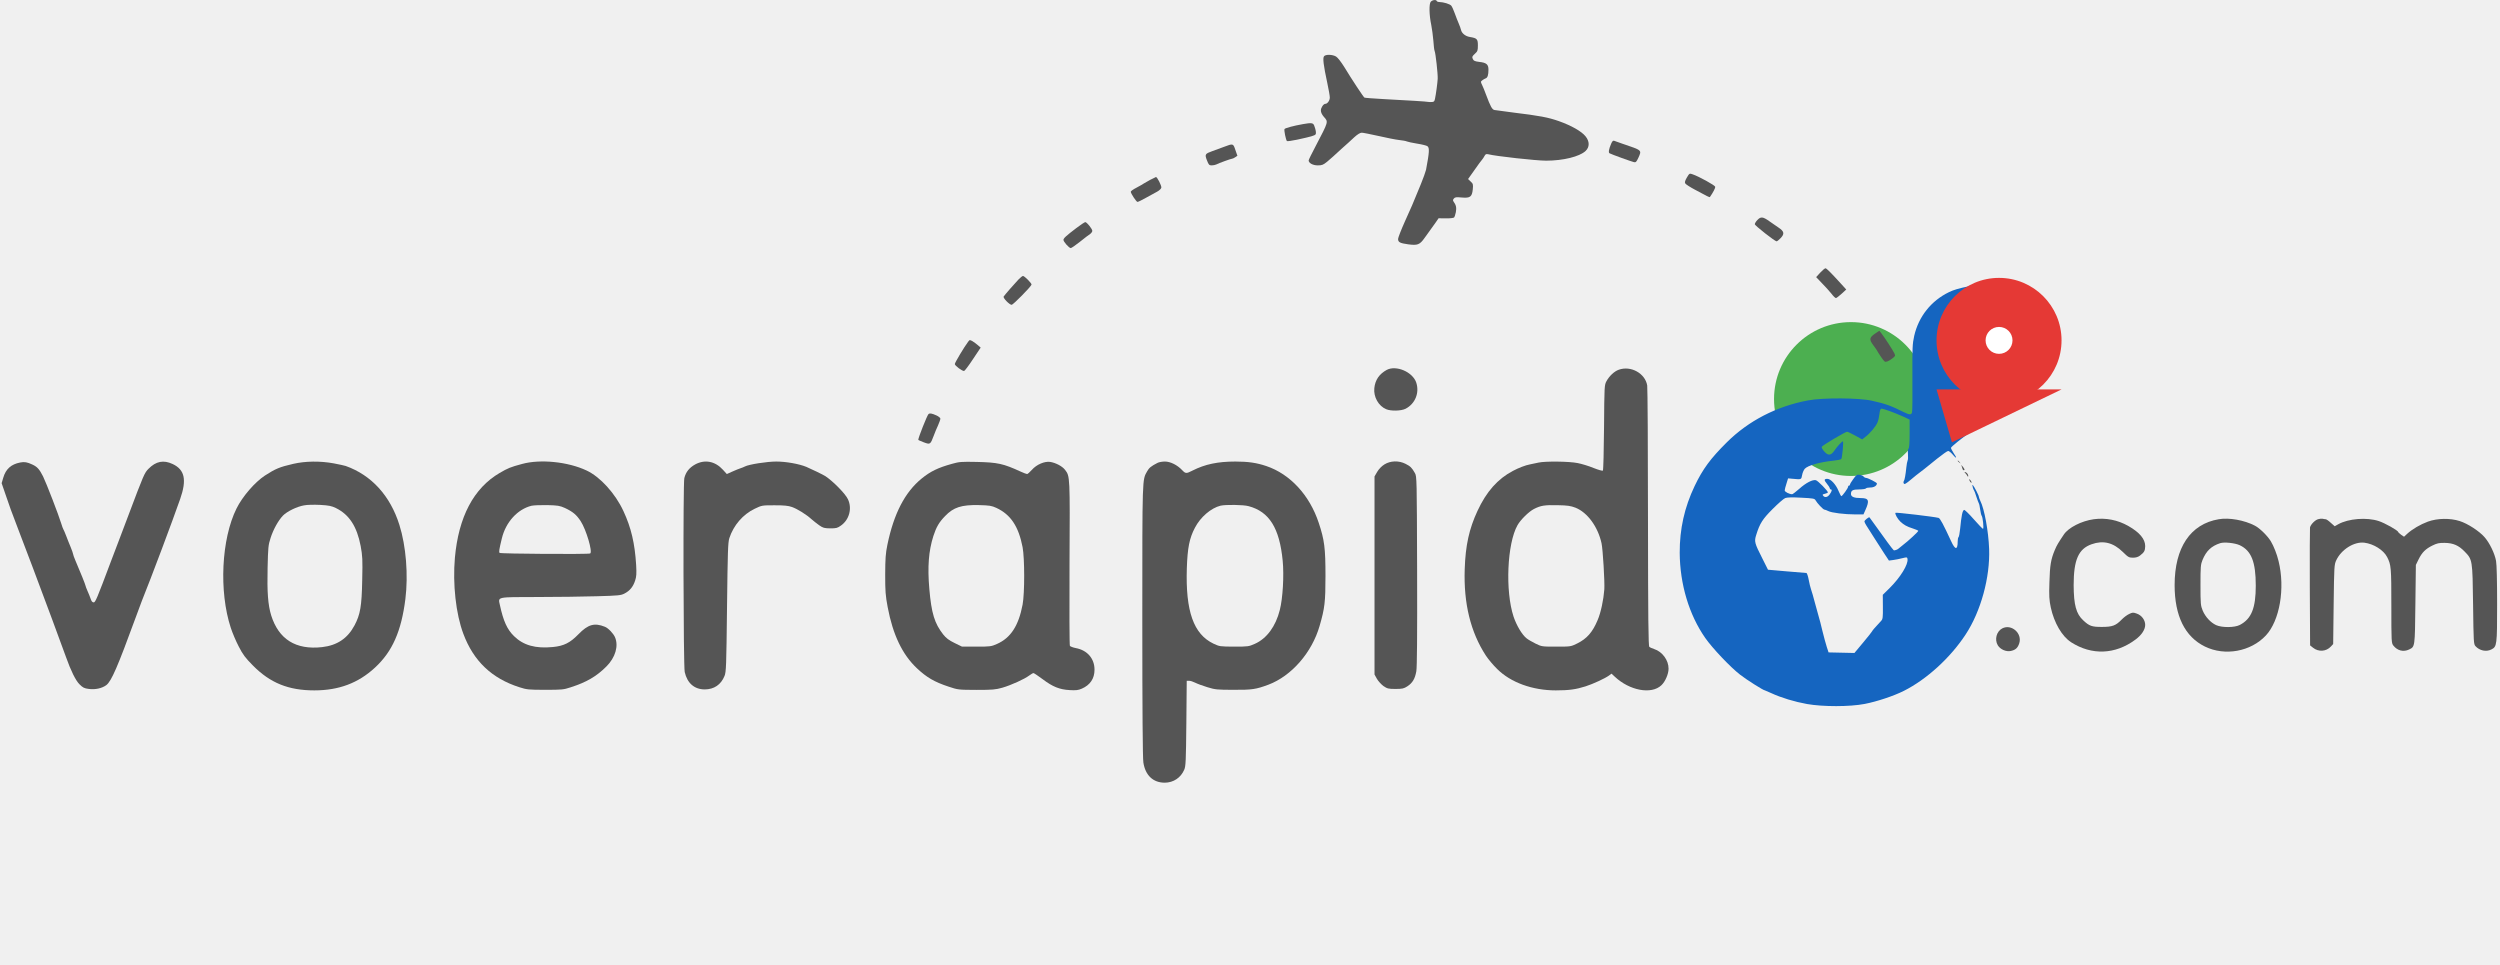
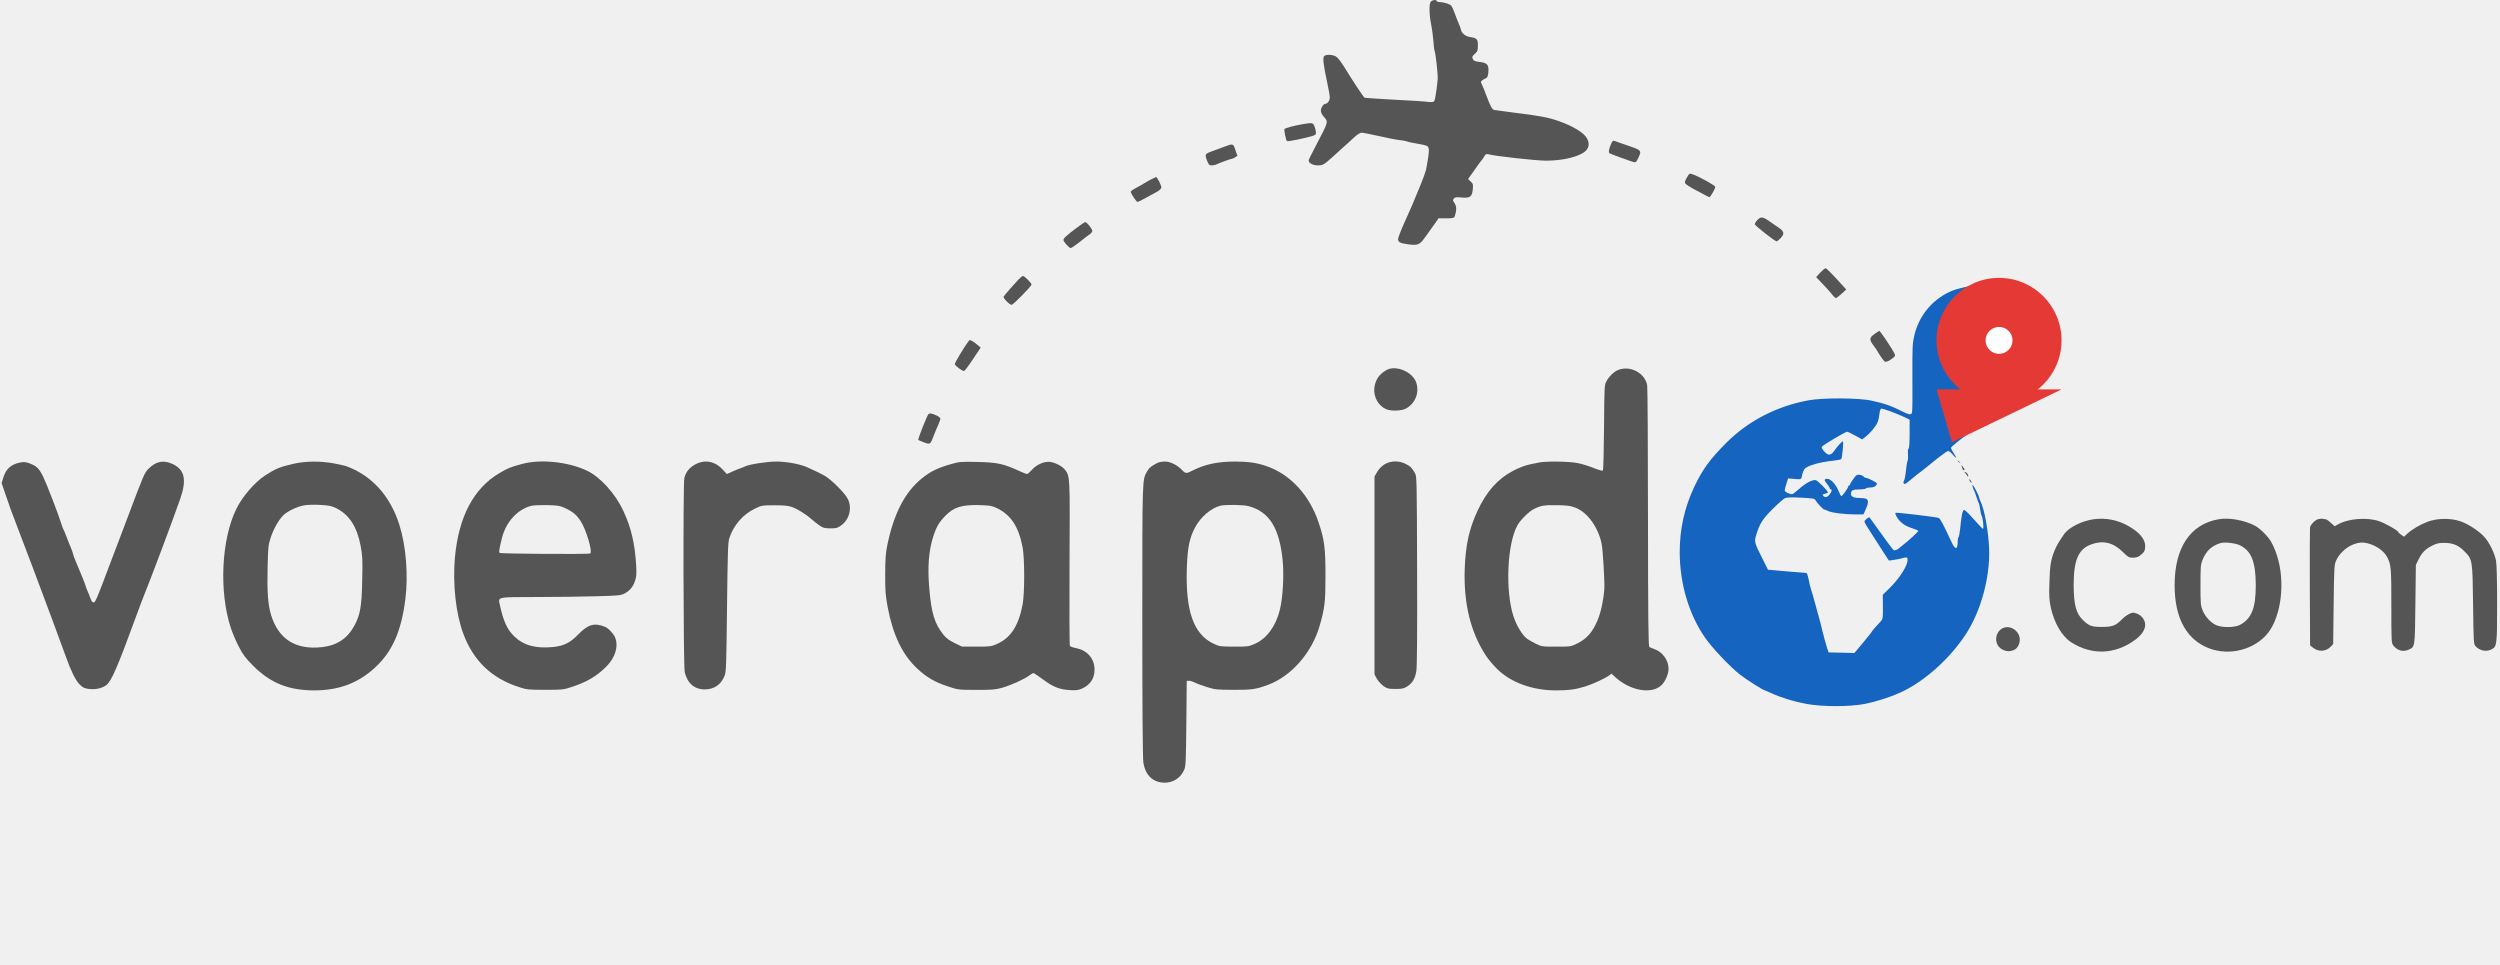
<svg xmlns="http://www.w3.org/2000/svg" viewBox="0 0 2600 1003" preserveAspectRatio="xMidYMid meet">
  <g transform="translate(0,1003) scale(0.1,-0.1)" fill="#555555" stroke="none">
    <path d="M14880 10012 c-19 -21 -17 -138 5 -241 8 -41 18 -115 22 -165 3 -50 9 -98 13 -106 10 -19 35 -243 32 -290 -2 -41 -18 -160 -28 -207 -5 -27 -11 -33 -33 -34 -14 -1 -30 0 -36 1 -13 4 -208 16 -458 29 -108 6 -202 13 -207 16 -11 7 -132 190 -210 319 -32 51 -67 97 -85 108 -37 22 -108 24 -125 3 -15 -18 -6 -93 34 -279 14 -65 26 -133 26 -150 0 -32 -25 -66 -47 -66 -19 0 -46 -40 -46 -69 0 -19 11 -43 31 -66 48 -54 51 -44 -86 -306 -40 -75 -72 -141 -72 -147 0 -28 44 -52 95 -52 44 0 56 5 97 38 25 21 53 45 61 53 8 8 50 46 93 85 43 38 101 90 129 117 33 30 61 47 77 47 14 0 92 -16 174 -34 82 -19 178 -38 214 -42 36 -4 72 -10 81 -15 9 -4 57 -15 108 -23 51 -8 99 -20 107 -27 22 -18 19 -62 -15 -244 -5 -22 -29 -89 -54 -150 -25 -60 -53 -128 -62 -150 -21 -53 -22 -55 -104 -238 -39 -87 -71 -169 -71 -182 0 -34 19 -44 105 -56 98 -13 120 -5 171 67 22 30 50 70 64 89 14 19 38 52 53 74 l28 41 76 -1 c41 -1 80 4 85 9 6 6 14 31 19 56 8 46 3 72 -23 108 -9 13 -9 20 2 33 12 15 26 16 81 11 88 -8 108 6 116 85 5 52 3 58 -22 81 l-27 26 66 93 c36 52 72 101 80 109 7 8 19 26 25 38 10 19 18 22 37 18 82 -21 501 -67 604 -67 177 0 347 42 410 101 43 40 43 100 -1 153 -42 52 -149 112 -276 157 -114 40 -200 56 -478 90 -93 12 -180 24 -193 26 -24 5 -41 36 -87 159 -14 39 -33 85 -42 103 -15 31 -15 33 3 47 10 8 26 17 35 20 20 7 29 35 29 91 0 54 -21 72 -94 80 -48 6 -60 11 -69 31 -9 21 -7 27 21 53 29 26 32 34 32 88 0 65 -9 75 -81 87 -47 7 -85 37 -94 72 -3 15 -14 45 -24 68 -10 22 -28 69 -41 105 -13 36 -29 72 -37 81 -14 17 -79 37 -123 38 -14 0 -26 5 -28 11 -6 16 -45 11 -62 -8z" />
    <path d="M13550 8739 c-97 -17 -185 -41 -191 -51 -7 -11 14 -114 25 -125 3 -4 50 3 104 14 148 32 186 43 194 56 8 13 3 45 -14 90 -11 30 -29 32 -118 16z" />
    <path d="M16755 8533 c-23 -54 -29 -89 -16 -97 14 -9 229 -87 256 -93 17 -4 25 5 44 46 36 81 42 76 -165 146 -39 14 -78 27 -87 31 -12 4 -20 -5 -32 -33z" />
    <path d="M12730 8503 c-36 -14 -90 -34 -120 -44 -78 -28 -82 -34 -58 -96 18 -47 24 -53 49 -53 16 0 37 4 47 9 26 14 156 61 168 61 5 0 19 7 31 15 l22 15 -21 60 c-23 69 -23 69 -118 33z" />
    <path d="M17543 8183 c-19 -33 -24 -50 -16 -61 5 -9 50 -38 99 -64 131 -71 153 -82 157 -77 33 47 58 94 55 107 -3 15 -169 107 -237 130 -30 11 -32 9 -58 -35z" />
    <path d="M11961 8159 c-29 -16 -58 -32 -65 -37 -6 -5 -39 -24 -73 -42 -35 -18 -63 -37 -63 -44 0 -18 58 -106 70 -106 6 0 46 19 88 43 42 24 95 53 117 64 23 13 41 30 43 42 3 20 -44 112 -56 110 -4 -1 -31 -15 -61 -30z" />
    <path d="M18277 7742 c-15 -15 -27 -35 -27 -44 0 -14 209 -178 227 -178 5 0 24 15 42 34 42 44 37 70 -22 109 -23 16 -67 46 -97 67 -66 47 -88 49 -123 12z" />
    <path d="M11195 7659 c-109 -83 -135 -107 -135 -124 0 -19 58 -85 76 -85 7 0 51 30 96 66 46 37 93 73 106 81 12 9 22 23 22 32 0 20 -57 91 -73 91 -7 0 -48 -28 -92 -61z" />
    <path d="M18930 7194 l-42 -46 59 -62 c33 -33 77 -82 98 -108 20 -27 42 -48 49 -48 6 1 33 21 59 45 l48 44 -48 53 c-114 125 -157 168 -168 168 -7 0 -32 -21 -55 -46z" />
    <path d="M10591 7122 c-41 -43 -142 -159 -153 -176 -9 -14 60 -86 83 -86 16 0 199 186 207 210 4 12 -73 90 -89 90 -6 0 -28 -17 -48 -38z" />
-     <circle fill="#4CAF50" cx="19250" cy="5880" r="800" />
    <path fill="#1565C0" d="M20475 7053 c-107 -23 -158 -38 -205 -61 -186 -90 -316 -254 -362 -454 -19 -86 -20 -120 -19 -435 2 -189 0 -352 -4 -363 -8 -26 -27 -25 -84 3 -129 65 -191 88 -331 119 -133 31 -513 33 -665 4 -328 -61 -620 -212 -846 -436 -170 -169 -250 -277 -335 -455 -106 -222 -156 -448 -155 -694 2 -326 97 -644 265 -885 73 -105 260 -303 362 -382 68 -53 243 -164 259 -164 2 0 32 -13 67 -29 101 -47 243 -90 372 -113 166 -29 442 -29 598 1 125 24 301 82 408 136 237 119 484 344 643 587 158 240 255 595 244 889 -7 184 -49 416 -92 501 -8 17 -15 36 -15 42 0 13 -48 106 -62 121 -6 6 -7 -1 -2 -20 4 -16 10 -32 14 -35 3 -3 14 -32 24 -65 11 -33 22 -64 26 -70 4 -5 10 -35 14 -65 4 -30 11 -59 16 -65 11 -14 24 -135 13 -135 -4 0 -48 45 -97 101 -48 55 -93 98 -99 96 -17 -5 -28 -56 -42 -200 -4 -43 -12 -80 -16 -83 -5 -3 -9 -23 -9 -44 0 -93 -26 -92 -69 3 -80 173 -114 237 -130 241 -45 12 -441 59 -448 53 -9 -9 22 -65 51 -92 35 -33 68 -52 129 -71 31 -10 57 -21 57 -25 0 -9 -108 -109 -158 -146 -20 -15 -39 -31 -42 -34 -12 -14 -47 -27 -56 -21 -5 4 -34 41 -64 82 -29 41 -83 116 -119 165 -36 50 -66 92 -68 94 -5 8 -53 -30 -53 -42 0 -6 9 -25 20 -42 27 -41 38 -58 89 -140 25 -38 67 -105 95 -148 l51 -77 45 6 c25 3 68 12 95 19 47 12 50 11 53 -8 10 -56 -74 -192 -185 -302 l-72 -71 1 -125 c1 -111 -1 -128 -18 -146 -57 -61 -94 -103 -94 -108 0 -3 -41 -55 -92 -116 l-92 -110 -134 3 -135 3 -18 55 c-10 30 -30 105 -45 165 -14 61 -32 130 -40 155 -7 25 -25 90 -40 145 -14 55 -32 116 -39 135 -7 19 -18 65 -25 103 -7 37 -17 67 -24 68 -6 0 -98 8 -205 17 l-194 17 -57 114 c-84 165 -87 179 -65 249 37 119 66 164 171 269 56 56 114 107 130 113 19 8 75 9 167 4 122 -6 139 -9 148 -26 17 -31 80 -98 93 -98 6 0 24 -7 40 -15 34 -18 170 -35 283 -35 l83 0 19 43 c46 101 37 127 -45 127 -71 0 -104 13 -104 43 0 37 19 47 86 47 35 0 66 5 69 10 3 6 25 10 47 10 37 0 67 18 68 42 0 10 -95 58 -113 58 -8 0 -20 6 -26 14 -6 8 -25 16 -42 18 -26 4 -34 -1 -64 -43 -19 -25 -35 -52 -35 -58 0 -6 -4 -11 -10 -11 -5 0 -10 -6 -10 -13 0 -14 -60 -97 -70 -97 -4 0 -17 25 -30 56 -27 66 -81 124 -115 124 -36 0 -37 -13 -5 -51 16 -19 29 -40 30 -46 0 -7 5 -13 10 -13 16 0 12 -19 -11 -51 -22 -31 -50 -37 -68 -15 -10 12 -6 15 19 21 16 4 30 10 30 14 0 16 -103 121 -125 127 -34 8 -103 -27 -173 -90 -35 -31 -68 -56 -74 -56 -28 0 -78 25 -77 40 0 8 8 40 18 70 l17 55 44 -4 c96 -9 93 -10 102 38 4 24 17 54 28 66 32 34 153 69 298 84 40 4 77 12 81 17 10 11 26 184 17 184 -10 0 -59 -53 -86 -93 -37 -55 -66 -59 -106 -14 -19 20 -31 42 -28 50 5 14 246 157 264 157 6 0 44 -18 84 -40 l73 -40 36 29 c48 37 107 108 123 148 8 17 17 57 20 87 5 42 11 56 23 56 22 -1 131 -41 219 -80 l72 -34 0 -147 c0 -94 -4 -150 -11 -154 -6 -4 -9 -28 -6 -59 2 -28 1 -58 -4 -66 -4 -9 -10 -40 -13 -70 -8 -80 -18 -134 -27 -145 -4 -6 -4 -17 1 -24 6 -11 23 -1 72 40 35 30 77 63 92 74 30 22 38 28 181 144 55 44 107 81 116 81 8 0 29 -16 45 -35 41 -50 51 -43 14 9 -16 25 -30 51 -30 58 0 11 118 106 206 166 11 7 55 37 98 67 44 30 86 55 93 55 7 0 13 3 13 8 0 4 26 20 58 37 95 49 235 135 266 163 41 39 108 128 145 194 48 85 71 170 78 285 7 125 -10 209 -69 333 -34 71 -56 100 -132 175 -116 115 -203 163 -354 194 -51 11 -177 13 -217 4z m213 -432 c51 -26 103 -75 126 -119 28 -55 36 -149 16 -209 -43 -132 -182 -211 -319 -182 -132 29 -215 131 -216 264 0 122 65 219 178 262 48 19 164 10 215 -16z" />
    <path d="M19497 6558 c-57 -40 -59 -60 -12 -122 19 -26 35 -48 35 -50 0 -2 18 -31 40 -64 39 -57 42 -60 68 -51 15 5 40 21 56 34 28 22 29 26 17 51 -13 29 -106 172 -138 212 l-18 22 -48 -32z" />
    <path d="M10068 6475 c-40 -53 -138 -217 -138 -231 0 -17 79 -76 97 -72 7 2 49 57 92 123 l80 120 -29 25 c-16 14 -41 32 -57 42 -27 15 -29 15 -45 -7z" />
    <path d="M14422 6183 c-78 -43 -120 -104 -129 -189 -10 -92 44 -187 124 -220 49 -21 156 -18 201 5 100 52 146 165 111 272 -37 111 -209 184 -307 132z" />
    <path d="M16836 6185 c-47 -16 -100 -66 -129 -120 -21 -39 -22 -51 -25 -480 -2 -242 -7 -444 -12 -449 -5 -5 -46 7 -97 27 -48 20 -123 43 -165 51 -88 18 -337 21 -408 5 -25 -5 -65 -14 -90 -19 -44 -8 -117 -36 -175 -67 -160 -84 -276 -216 -369 -416 -87 -187 -125 -359 -133 -607 -12 -356 61 -654 220 -898 24 -37 77 -100 118 -140 141 -140 367 -222 609 -222 137 0 210 10 310 42 76 24 203 83 243 112 l27 20 33 -31 c154 -145 381 -188 485 -90 40 37 75 117 75 172 1 88 -65 178 -150 205 -21 7 -44 17 -50 23 -10 7 -13 288 -14 1341 0 732 -4 1352 -8 1377 -21 126 -170 209 -295 164z m-451 -1435 c125 -50 233 -198 271 -370 14 -65 34 -401 29 -479 -8 -109 -36 -242 -70 -321 -53 -126 -112 -193 -214 -243 -65 -32 -67 -32 -216 -32 -149 0 -151 0 -216 32 -36 18 -78 42 -92 54 -47 36 -105 134 -136 226 -88 267 -67 760 41 951 32 57 118 141 170 168 72 37 112 43 248 40 104 -2 135 -7 185 -26z" />
    <path d="M9656 5723 c-15 -15 -106 -245 -106 -267 0 -3 26 -14 57 -26 67 -25 69 -24 104 69 11 30 31 79 45 108 13 30 24 60 24 69 0 8 -19 24 -42 34 -46 21 -70 25 -82 13z" />
    <path d="M20360 5236 c0 -2 8 -10 18 -17 15 -13 16 -12 3 4 -13 16 -21 21 -21 13z" />
    <path d="M210 5220 c-94 -18 -150 -68 -176 -158 l-17 -57 43 -125 c41 -121 55 -160 124 -340 33 -86 44 -113 154 -405 115 -304 308 -825 349 -940 49 -139 100 -242 139 -281 36 -36 50 -43 98 -49 68 -9 138 7 182 40 53 41 117 189 304 700 28 77 57 156 65 175 96 237 320 834 399 1061 70 200 47 304 -78 363 -95 45 -174 29 -251 -49 -43 -43 -51 -64 -206 -475 -34 -91 -82 -217 -106 -280 -24 -63 -59 -155 -78 -205 -149 -397 -163 -430 -181 -430 -13 0 -23 12 -31 37 -7 21 -22 58 -33 82 -11 25 -20 49 -20 53 0 8 -55 146 -106 264 -13 31 -24 61 -24 67 0 6 -11 37 -24 69 -13 32 -35 85 -47 118 -13 33 -26 65 -30 70 -4 6 -14 33 -22 60 -25 84 -157 426 -189 490 -38 75 -60 100 -112 124 -53 25 -83 30 -126 21z" />
    <path d="M3050 5206 c-143 -33 -185 -51 -295 -122 -104 -68 -233 -217 -295 -342 -158 -318 -184 -863 -60 -1241 17 -52 54 -140 83 -195 43 -84 68 -117 147 -197 180 -182 370 -259 639 -259 255 0 457 76 631 237 181 167 274 379 316 713 31 250 7 551 -62 770 -95 304 -291 519 -559 614 -11 4 -67 16 -124 27 -141 26 -295 24 -421 -5z m444 -460 c138 -68 218 -191 257 -395 19 -104 21 -138 16 -355 -5 -271 -20 -357 -80 -470 -72 -135 -180 -208 -337 -226 -273 -31 -452 81 -530 331 -33 108 -43 243 -37 493 5 211 7 238 31 311 28 88 80 182 129 233 42 43 144 93 218 106 34 7 104 8 169 5 91 -5 119 -11 164 -33z" />
    <path d="M5430 5205 c-123 -33 -146 -43 -234 -94 -270 -158 -427 -457 -465 -881 -24 -275 10 -585 88 -792 106 -283 295 -463 582 -555 78 -25 96 -27 269 -27 172 0 190 1 265 26 165 53 268 113 372 217 93 93 128 213 89 304 -17 39 -71 96 -106 109 -108 43 -174 25 -275 -79 -87 -89 -151 -121 -265 -132 -179 -18 -306 17 -404 113 -72 70 -111 157 -147 323 -19 88 -41 83 385 84 204 0 484 4 621 8 228 6 254 9 291 29 54 28 88 69 109 133 14 42 16 71 11 163 -14 226 -52 388 -132 560 -85 184 -242 357 -384 423 -193 91 -482 120 -670 68z m445 -458 c83 -39 121 -71 164 -137 58 -89 126 -320 99 -336 -16 -10 -932 -4 -942 6 -9 9 -5 34 23 150 41 170 162 303 308 340 21 5 94 8 163 7 112 -3 131 -6 185 -30z" />
    <path d="M7230 5200 c-61 -34 -97 -78 -113 -142 -14 -55 -10 -1953 4 -2017 26 -116 101 -181 209 -181 97 1 168 49 205 140 17 42 19 97 26 713 7 587 10 674 24 720 44 134 141 247 264 306 75 36 77 36 206 36 100 0 142 -4 182 -18 56 -20 148 -77 203 -127 19 -17 55 -45 80 -63 40 -28 53 -31 115 -32 62 0 75 3 112 30 86 61 117 179 71 274 -26 56 -154 186 -234 239 -23 15 -145 74 -199 97 -76 31 -212 55 -312 55 -98 0 -285 -30 -325 -51 -12 -6 -33 -15 -47 -19 -14 -4 -52 -20 -84 -34 l-58 -26 -41 45 c-81 89 -188 109 -288 55z" />
    <path d="M9900 5206 c-144 -40 -223 -78 -315 -153 -174 -142 -289 -364 -356 -688 -19 -92 -22 -142 -23 -310 0 -174 3 -218 26 -340 54 -286 152 -492 304 -635 101 -95 181 -142 329 -191 99 -33 101 -33 290 -34 169 0 199 3 270 23 92 27 229 89 278 126 19 14 39 26 45 26 6 0 49 -29 96 -64 105 -79 175 -107 281 -113 65 -4 89 -1 126 15 87 38 132 105 132 197 0 116 -75 203 -195 225 -29 6 -56 16 -61 23 -5 7 -6 383 -4 857 5 907 5 907 -46 973 -29 38 -95 73 -154 83 -59 9 -143 -27 -191 -82 -22 -24 -44 -44 -50 -44 -7 0 -35 11 -64 24 -185 85 -241 97 -463 102 -155 3 -178 2 -255 -20z m462 -458 c149 -69 231 -192 273 -409 22 -117 22 -480 0 -597 -42 -221 -124 -346 -266 -409 -61 -27 -71 -28 -214 -28 l-150 0 -78 38 c-59 29 -87 50 -118 89 -90 115 -122 220 -144 473 -20 233 -7 395 42 550 31 95 59 143 122 208 87 91 170 118 351 114 111 -3 132 -6 182 -29z" />
    <path d="M12038 5216 c-68 -35 -88 -52 -108 -88 -51 -91 -50 -42 -50 -1553 0 -937 4 -1432 11 -1475 21 -135 102 -210 223 -210 90 1 166 51 202 135 16 35 18 91 22 483 l4 442 25 0 c13 0 41 -9 63 -20 21 -11 78 -32 127 -47 82 -25 101 -27 273 -27 193 -1 231 5 361 53 241 91 453 334 533 612 53 183 61 247 61 519 0 290 -11 375 -70 552 -95 288 -297 507 -545 591 -101 34 -189 47 -322 47 -183 0 -316 -28 -446 -94 -65 -33 -72 -33 -108 5 -50 53 -122 89 -179 89 -27 0 -62 -6 -77 -14z m947 -450 c215 -57 322 -227 355 -568 15 -152 1 -392 -30 -512 -43 -171 -136 -297 -260 -352 -63 -28 -71 -29 -215 -29 -147 1 -151 1 -215 31 -207 99 -291 337 -277 784 7 212 27 313 84 421 57 111 168 206 267 230 53 12 238 10 291 -5z" />
    <path d="M14398 5200 c-29 -18 -58 -48 -75 -77 l-28 -48 0 -1030 0 -1030 25 -45 c14 -24 45 -58 68 -75 40 -27 51 -30 125 -30 72 0 87 4 123 27 54 35 80 78 94 158 7 45 10 359 8 1045 -3 957 -3 981 -23 1015 -31 55 -47 71 -97 96 -71 36 -157 33 -220 -6z" />
    <path d="M20405 5170 c9 -31 11 -33 24 -29 5 2 0 15 -11 29 l-21 25 8 -25z" />
    <path d="M20436 5112 c6 -4 16 -16 22 -27 8 -15 11 -16 12 -4 0 17 -19 39 -34 39 -8 0 -7 -3 0 -8z" />
    <path d="M20480 5044 c0 -13 18 -39 24 -34 2 3 -2 14 -10 24 -8 11 -14 16 -14 10z" />
    <path d="M21775 4630 c-128 -18 -263 -87 -311 -159 -60 -90 -72 -109 -94 -161 -41 -97 -51 -159 -56 -335 -5 -145 -2 -184 14 -262 35 -161 116 -300 211 -362 215 -138 459 -129 668 26 65 47 103 105 103 154 0 50 -36 99 -86 117 -38 14 -45 14 -80 -3 -22 -10 -57 -36 -79 -59 -61 -63 -97 -76 -207 -76 -103 0 -129 9 -192 68 -74 68 -99 160 -100 367 0 262 50 377 187 425 121 43 225 17 324 -80 56 -55 64 -60 106 -60 31 0 53 7 73 22 45 35 53 50 54 99 0 72 -58 142 -174 208 -112 64 -236 88 -361 71z" />
    <path d="M23075 4630 c-295 -50 -459 -295 -459 -685 0 -320 107 -537 315 -639 208 -102 477 -53 634 115 144 154 202 491 132 774 -17 72 -51 157 -80 205 -35 58 -116 137 -166 163 -109 57 -268 86 -376 67z m218 -270 c121 -57 167 -173 167 -421 0 -233 -45 -345 -165 -408 -54 -29 -187 -30 -248 -2 -57 27 -111 85 -139 151 -21 51 -23 69 -23 265 0 191 2 215 21 261 39 95 92 145 184 175 42 14 153 2 203 -21z" />
    <path d="M24107 4630 c-32 -10 -75 -54 -83 -85 -2 -11 -3 -292 -2 -623 l3 -604 30 -24 c57 -46 137 -41 186 12 l24 26 5 411 c5 398 6 414 27 460 52 112 186 196 292 183 97 -12 199 -76 237 -149 42 -82 44 -108 44 -508 0 -377 1 -387 21 -413 42 -53 104 -69 163 -41 62 30 61 21 66 470 l5 410 28 57 c36 73 72 109 145 145 47 23 69 28 127 27 87 -1 145 -26 206 -89 83 -85 83 -85 89 -551 5 -394 6 -413 25 -434 42 -47 113 -62 166 -34 57 29 59 45 59 472 0 234 -4 412 -11 448 -14 78 -67 188 -121 249 -56 63 -173 139 -257 166 -100 32 -232 30 -331 -6 -79 -29 -164 -79 -217 -128 l-31 -29 -31 21 c-17 13 -31 26 -31 29 0 15 -139 93 -201 113 -125 41 -315 26 -421 -33 l-37 -21 -41 36 c-22 21 -46 37 -53 37 -6 0 -21 2 -32 5 -11 2 -33 0 -48 -5z" />
    <path d="M20824 3495 c-60 -31 -83 -115 -47 -176 26 -43 88 -70 136 -59 49 11 71 31 87 79 34 103 -80 205 -176 156z" />
  </g>
  <circle fill="#E53935" cx="2079" cy="354" r="65" />
  <polygon fill="#E53935" points="2014,405 2144,405 2030,460" />
  <circle fill="white" cx="2079" cy="354" r="14" />
</svg>
